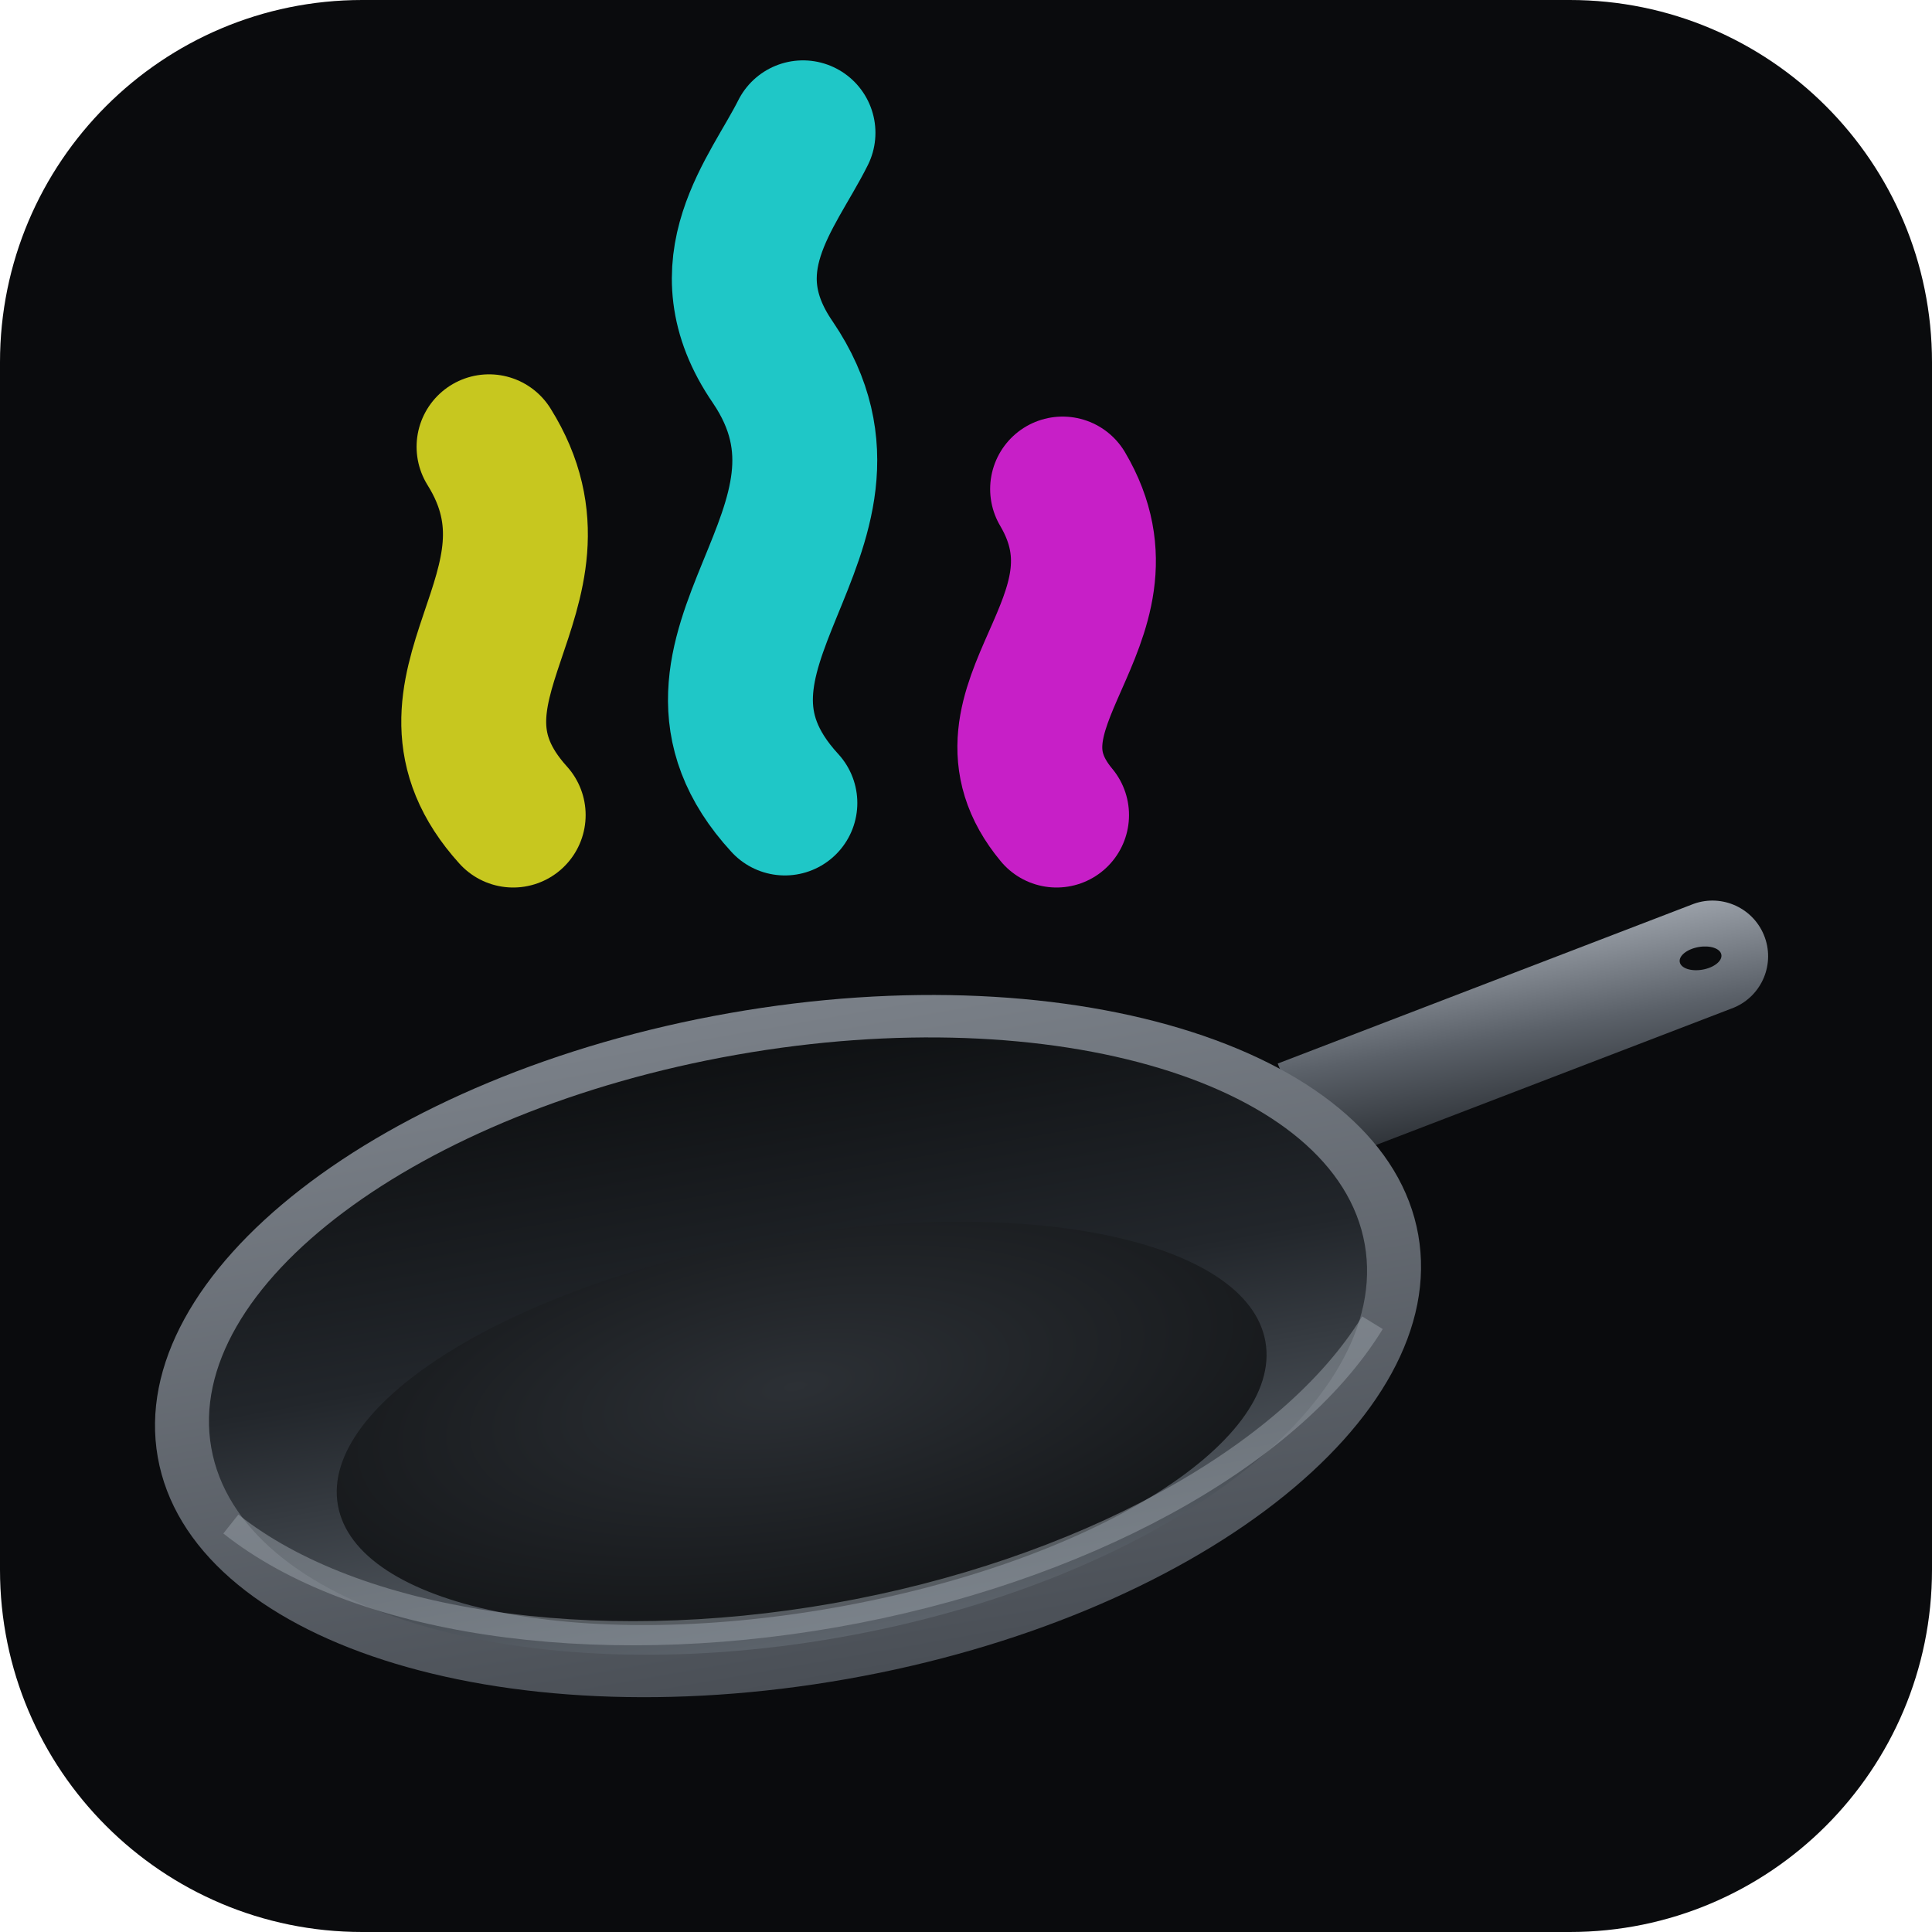
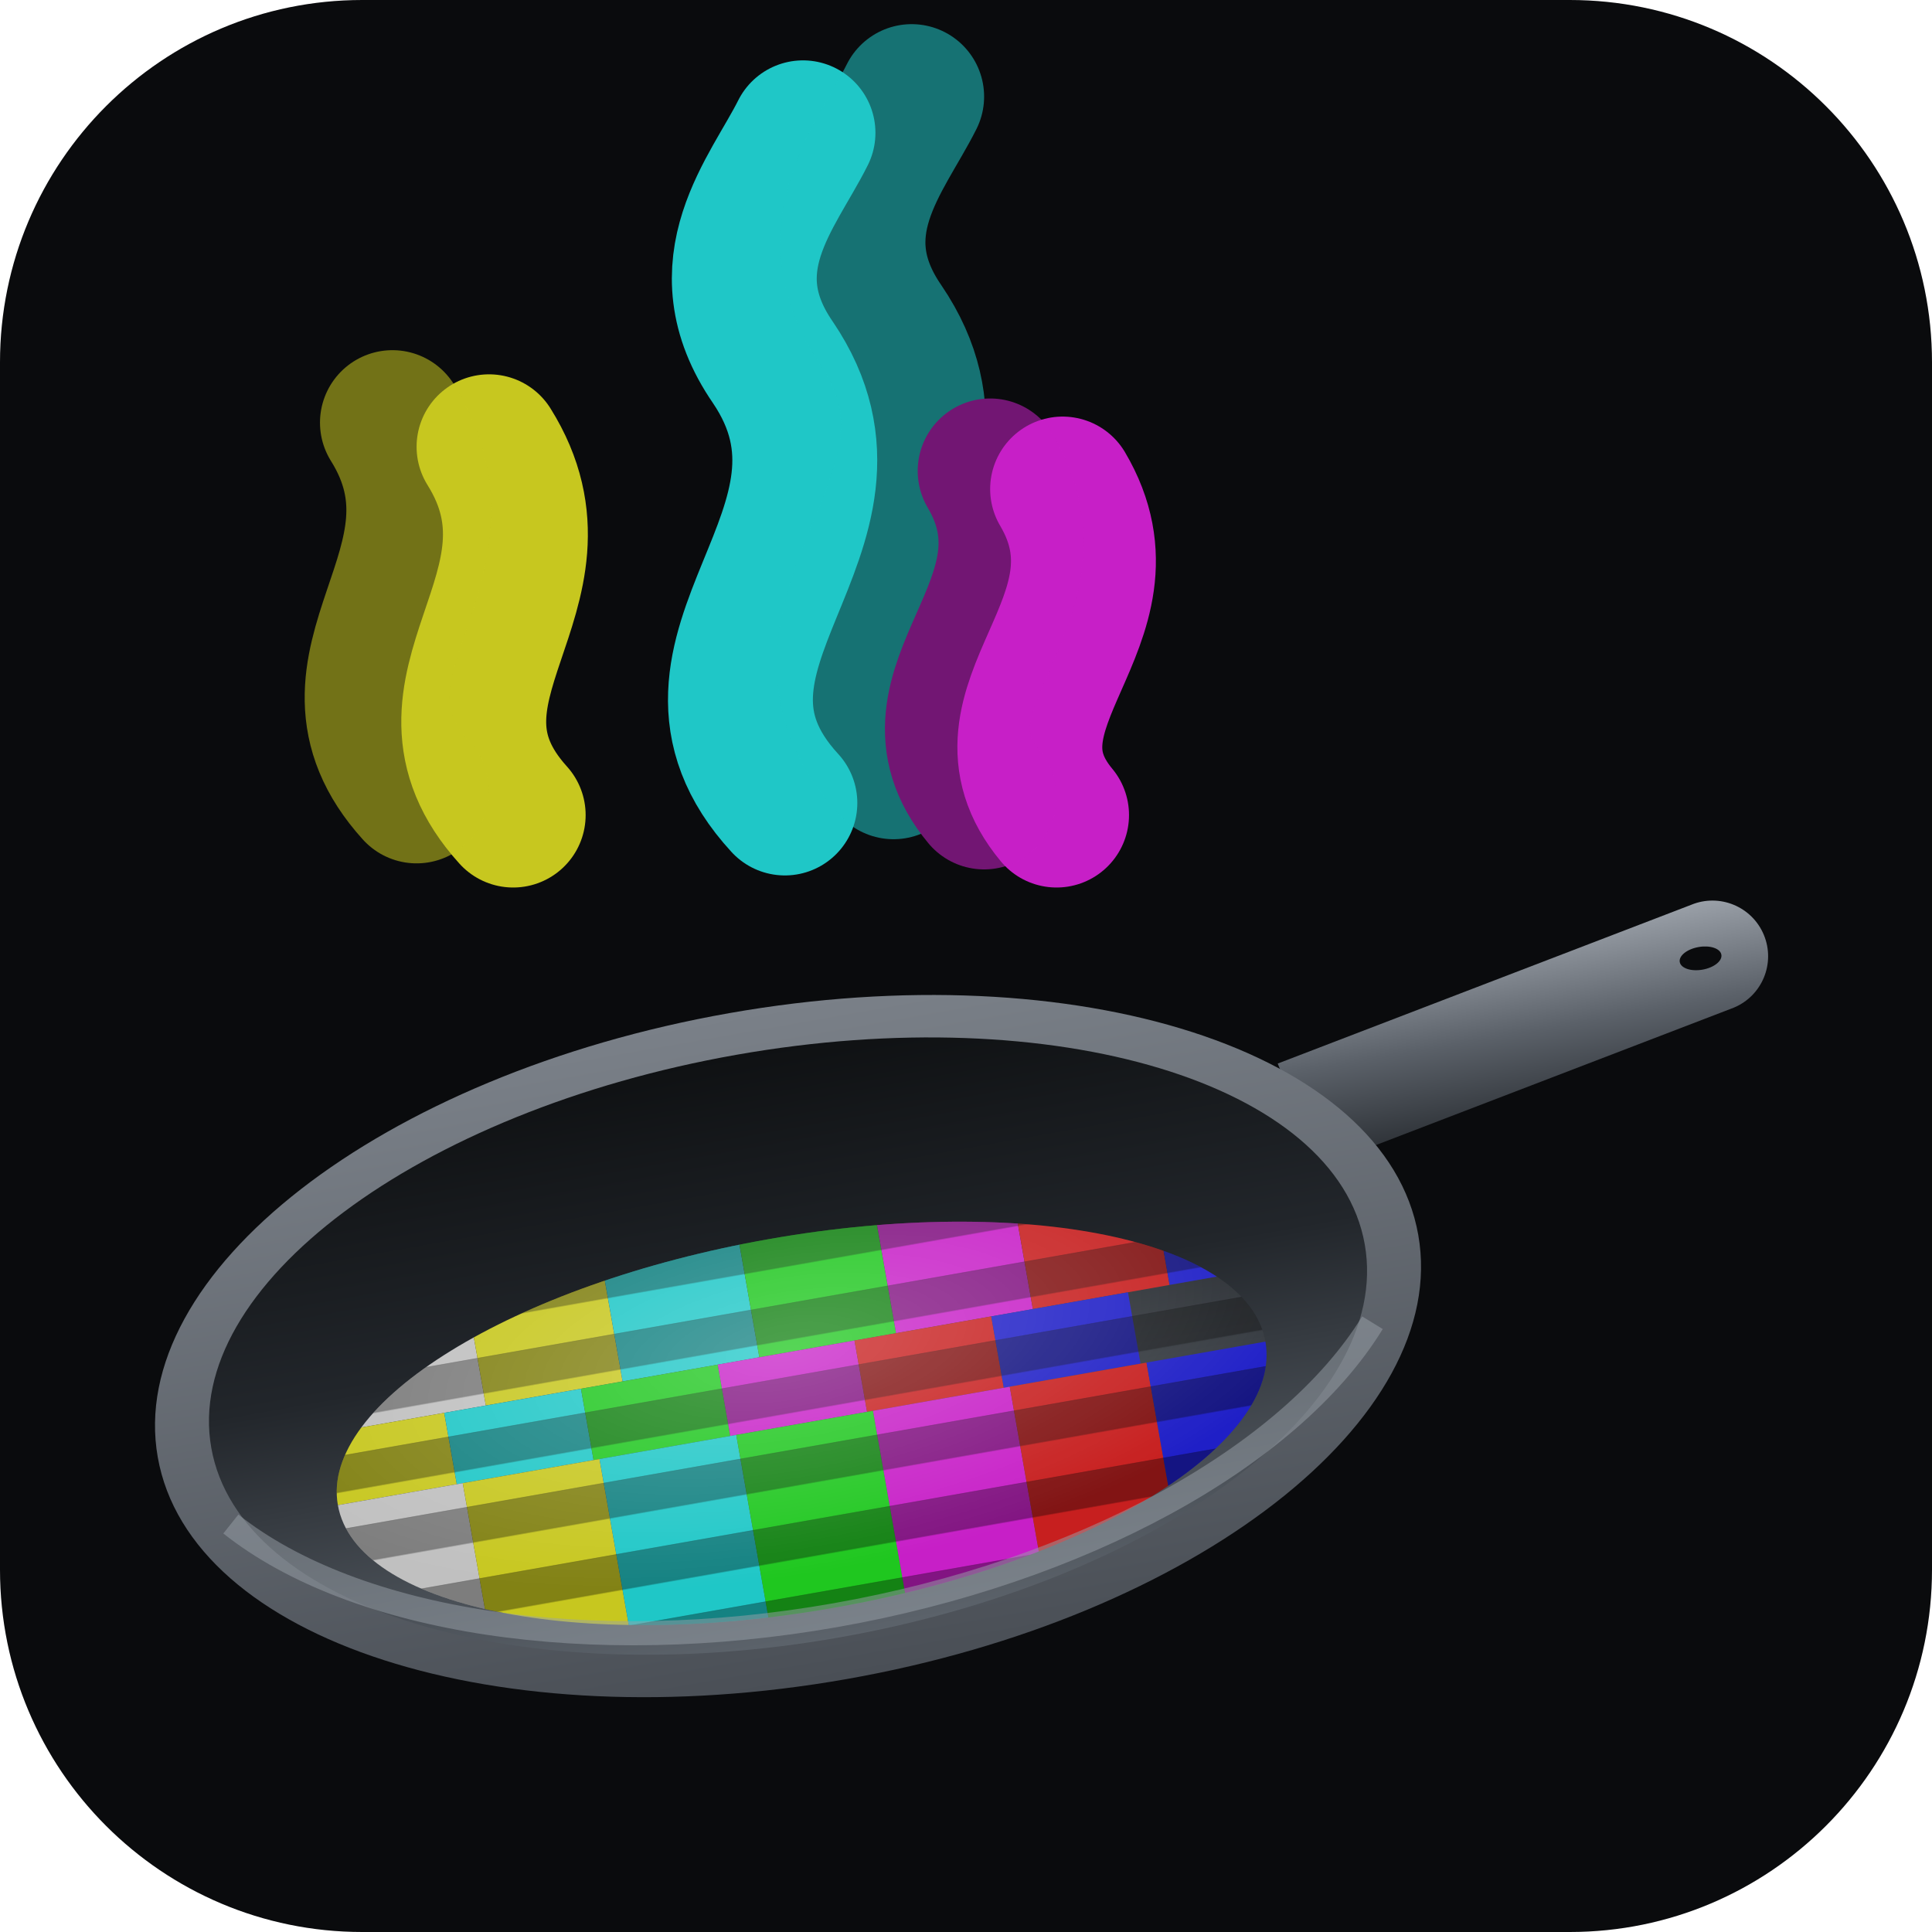
<svg xmlns="http://www.w3.org/2000/svg" viewBox="0 0 32 32">
  <rect width="32" height="32" rx="6" fill="#0a0b0d" />
  <defs>
    <linearGradient id="lip" x1="0" y1="0" x2="0" y2="1">
      <stop offset="0" stop-color="#7a8088" />
      <stop offset="1" stop-color="#4a4f56" />
    </linearGradient>
    <linearGradient id="wall" x1="0" y1="0" x2="0" y2="1">
      <stop offset="0" stop-color="#0f1113" />
      <stop offset="0.45" stop-color="#22262b" />
      <stop offset="1" stop-color="#5c636b" />
    </linearGradient>
-     <radialGradient id="floor" cx="0.5" cy="0.4" r="0.7">
-       <stop offset="0" stop-color="#2c3035" />
-       <stop offset="1" stop-color="#111315" />
-     </radialGradient>
    <linearGradient id="handle" x1="0" y1="0" x2="0" y2="1">
      <stop offset="0" stop-color="#9aa0a8" />
      <stop offset="0.5" stop-color="#5b6169" />
      <stop offset="1" stop-color="#2a2e33" />
    </linearGradient>
+     <clipPath id="floorclip">
+       <ellipse cx="13" cy="23.6" rx="7.8" ry="3.1" />
+     </clipPath>
+     <g id="bars">
+       <rect x="5" y="20" width="2.3" height="8" fill="#c0c0c0" />
+       <rect x="7.3" y="20" width="2.3" height="8" fill="#c7c71f" />
+       <rect x="9.6" y="20" width="2.3" height="8" fill="#1fc7c7" />
+       <rect x="11.9" y="20" width="2.3" height="8" fill="#1fc71f" />
+       <rect x="14.2" y="20" width="2.3" height="8" fill="#c71fc7" />
+       <rect x="16.5" y="20" width="2.3" height="8" fill="#c71f1f" />
+       <rect x="18.8" y="20" width="2.3" height="8" fill="#1f1fc7" />
+     </g>
+     <clipPath id="f1">
+       <rect x="0" y="20" width="32" height="2.4" />
+     </clipPath>
+     <clipPath id="f2">
+       <rect x="0" y="22.4" width="32" height="1.2" />
+     </clipPath>
+     <clipPath id="f3">
+       <rect x="0" y="23.6" width="32" height="4.4" />
+     </clipPath>
+     <pattern id="scan" width="1" height="1.2" patternUnits="userSpaceOnUse">
+       <rect width="1" height="0.6" fill="#000" opacity="0.35" />
+     </pattern>
+     <radialGradient id="sheen" cx="0.5" cy="0.3" r="0.6">
+       <stop offset="0" stop-color="#fff" stop-opacity="0.25" />
+       <stop offset="1" stop-color="#fff" stop-opacity="0" />
+     </radialGradient>
  </defs>
  <g fill="none" stroke-width="2.4" stroke-linecap="round">
    <path d="M8.5 13.5 C6.6 11.4 9.6 9.8 8.1 7.4" stroke="#c7c71f" />
    <path d="M13 13.3 C10.7 10.8 14.7 8.8 12.8 6 C11.7 4.4 12.8 3.2 13.3 2.2" stroke="#1fc7c7" />
    <path d="M17.5 13.5 C16 11.7 18.9 10.3 17.6 8.1" stroke="#c71fc7" />
  </g>
+   <g fill="none" stroke-width="2.4" stroke-linecap="round" opacity="0.55">
+     <path d="M8.5 13.5 C6.6 11.4 9.6 9.8 8.1 7.4" stroke="#c7c71f" transform="translate(-1.6 -0.4)" />
+     <path d="M13 13.3 C10.7 10.8 14.7 8.8 12.8 6 C11.7 4.4 12.8 3.2 13.3 2.2" stroke="#1fc7c7" transform="translate(1.8 -0.6)" />
+     <path d="M17.5 13.5 C16 11.7 18.9 10.3 17.6 8.1" stroke="#c71fc7" transform="translate(-1.2 -0.3)" />
+   </g>
  <g transform="rotate(-10 13 22)">
    <path d="M21.8 19.1 L29.0 17.7 A0.9 0.9 0 0 1 29.4 19.5 L22.2 20.9 Z" fill="url(#handle)" />
    <ellipse cx="29.0" cy="18.6" rx="0.35" ry="0.19" fill="#0a0b0d" />
    <ellipse cx="13" cy="22.3" rx="10.6" ry="5.6" fill="url(#lip)" />
    <ellipse cx="13" cy="22.3" rx="9.7" ry="4.9" fill="url(#wall)" />
-     <ellipse cx="13" cy="23.6" rx="7.8" ry="3.1" fill="url(#floor)" />
+     <g clip-path="url(#floorclip)">
+       <g clip-path="url(#f1)">
+         <use href="#bars" transform="translate(0.6 0)" />
+       </g>
+       <g clip-path="url(#f2)">
+         <use href="#bars" transform="translate(-2.4 0)" />
+       </g>
+       <g clip-path="url(#f3)">
+         <use href="#bars" />
+       </g>
+       <ellipse cx="13" cy="23.6" rx="7.8" ry="3.1" fill="url(#scan)" />
+       <ellipse cx="13" cy="23.6" rx="7.8" ry="3.1" fill="url(#sheen)" />
+     </g>
    <path d="M3.4 23.6 A10.6 5.6 0 0 0 22.6 23.6" fill="none" stroke="#9aa1a9" stroke-width="0.4" opacity="0.5" />
  </g>
</svg>
